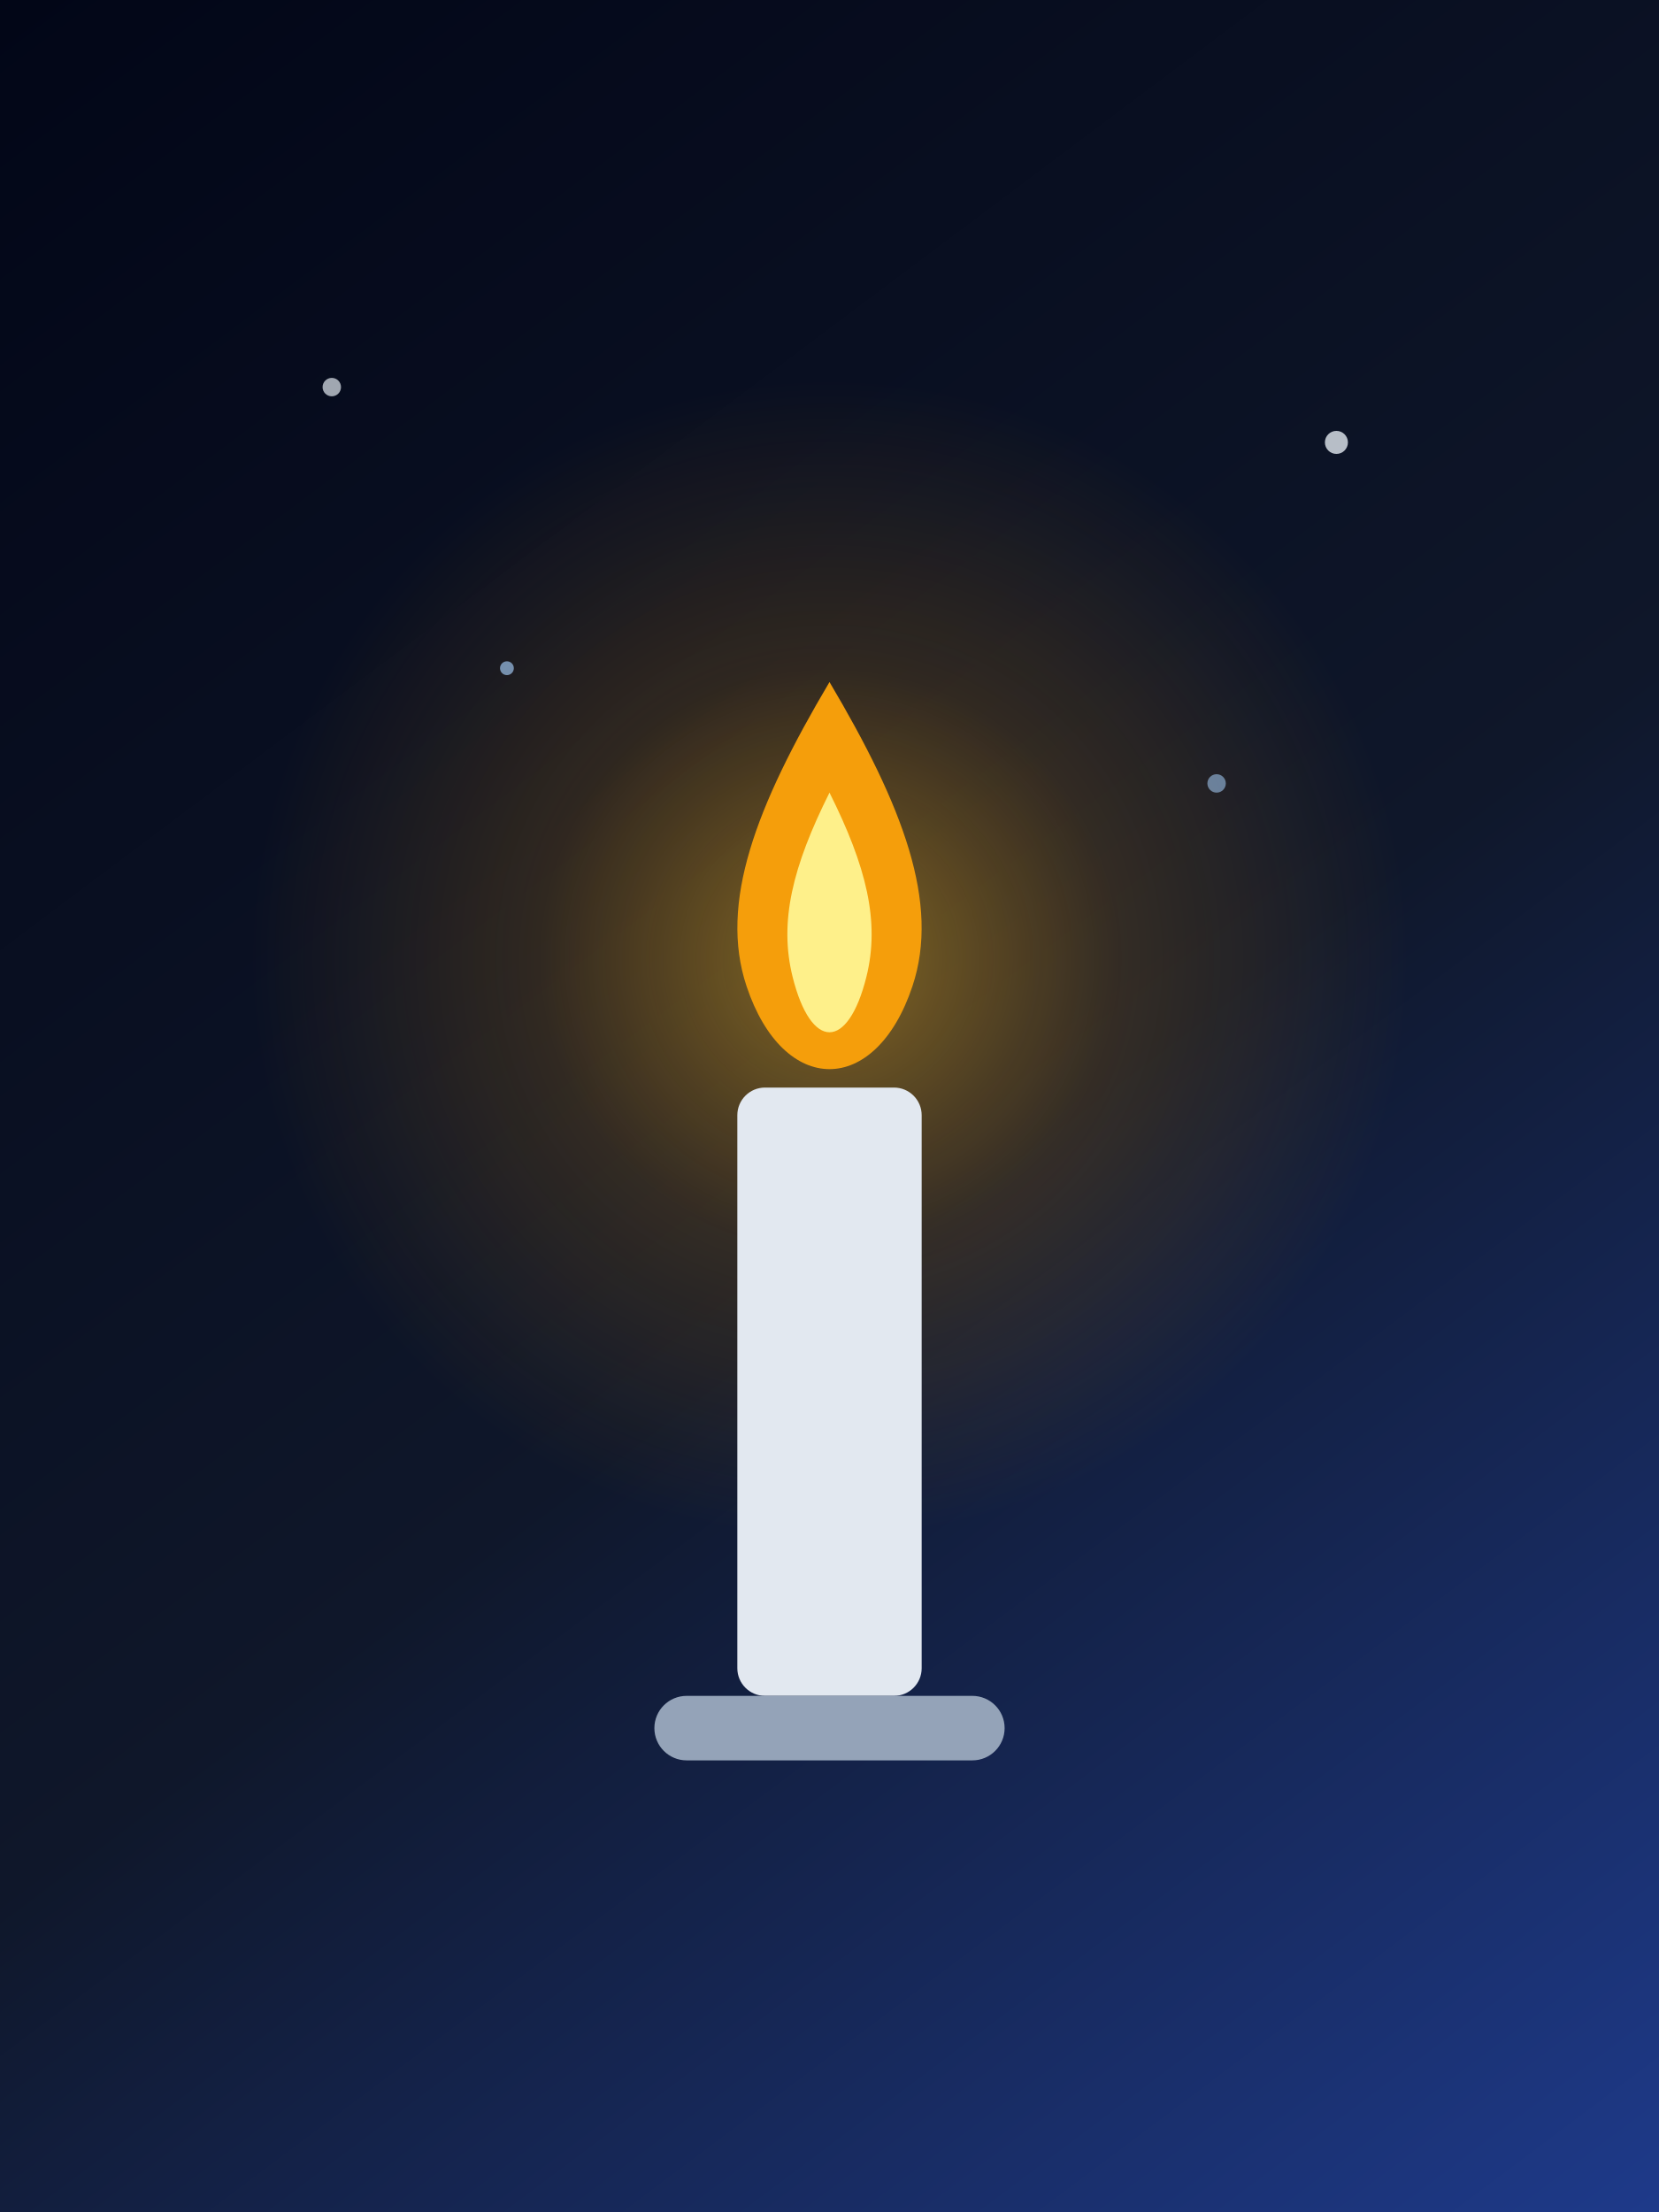
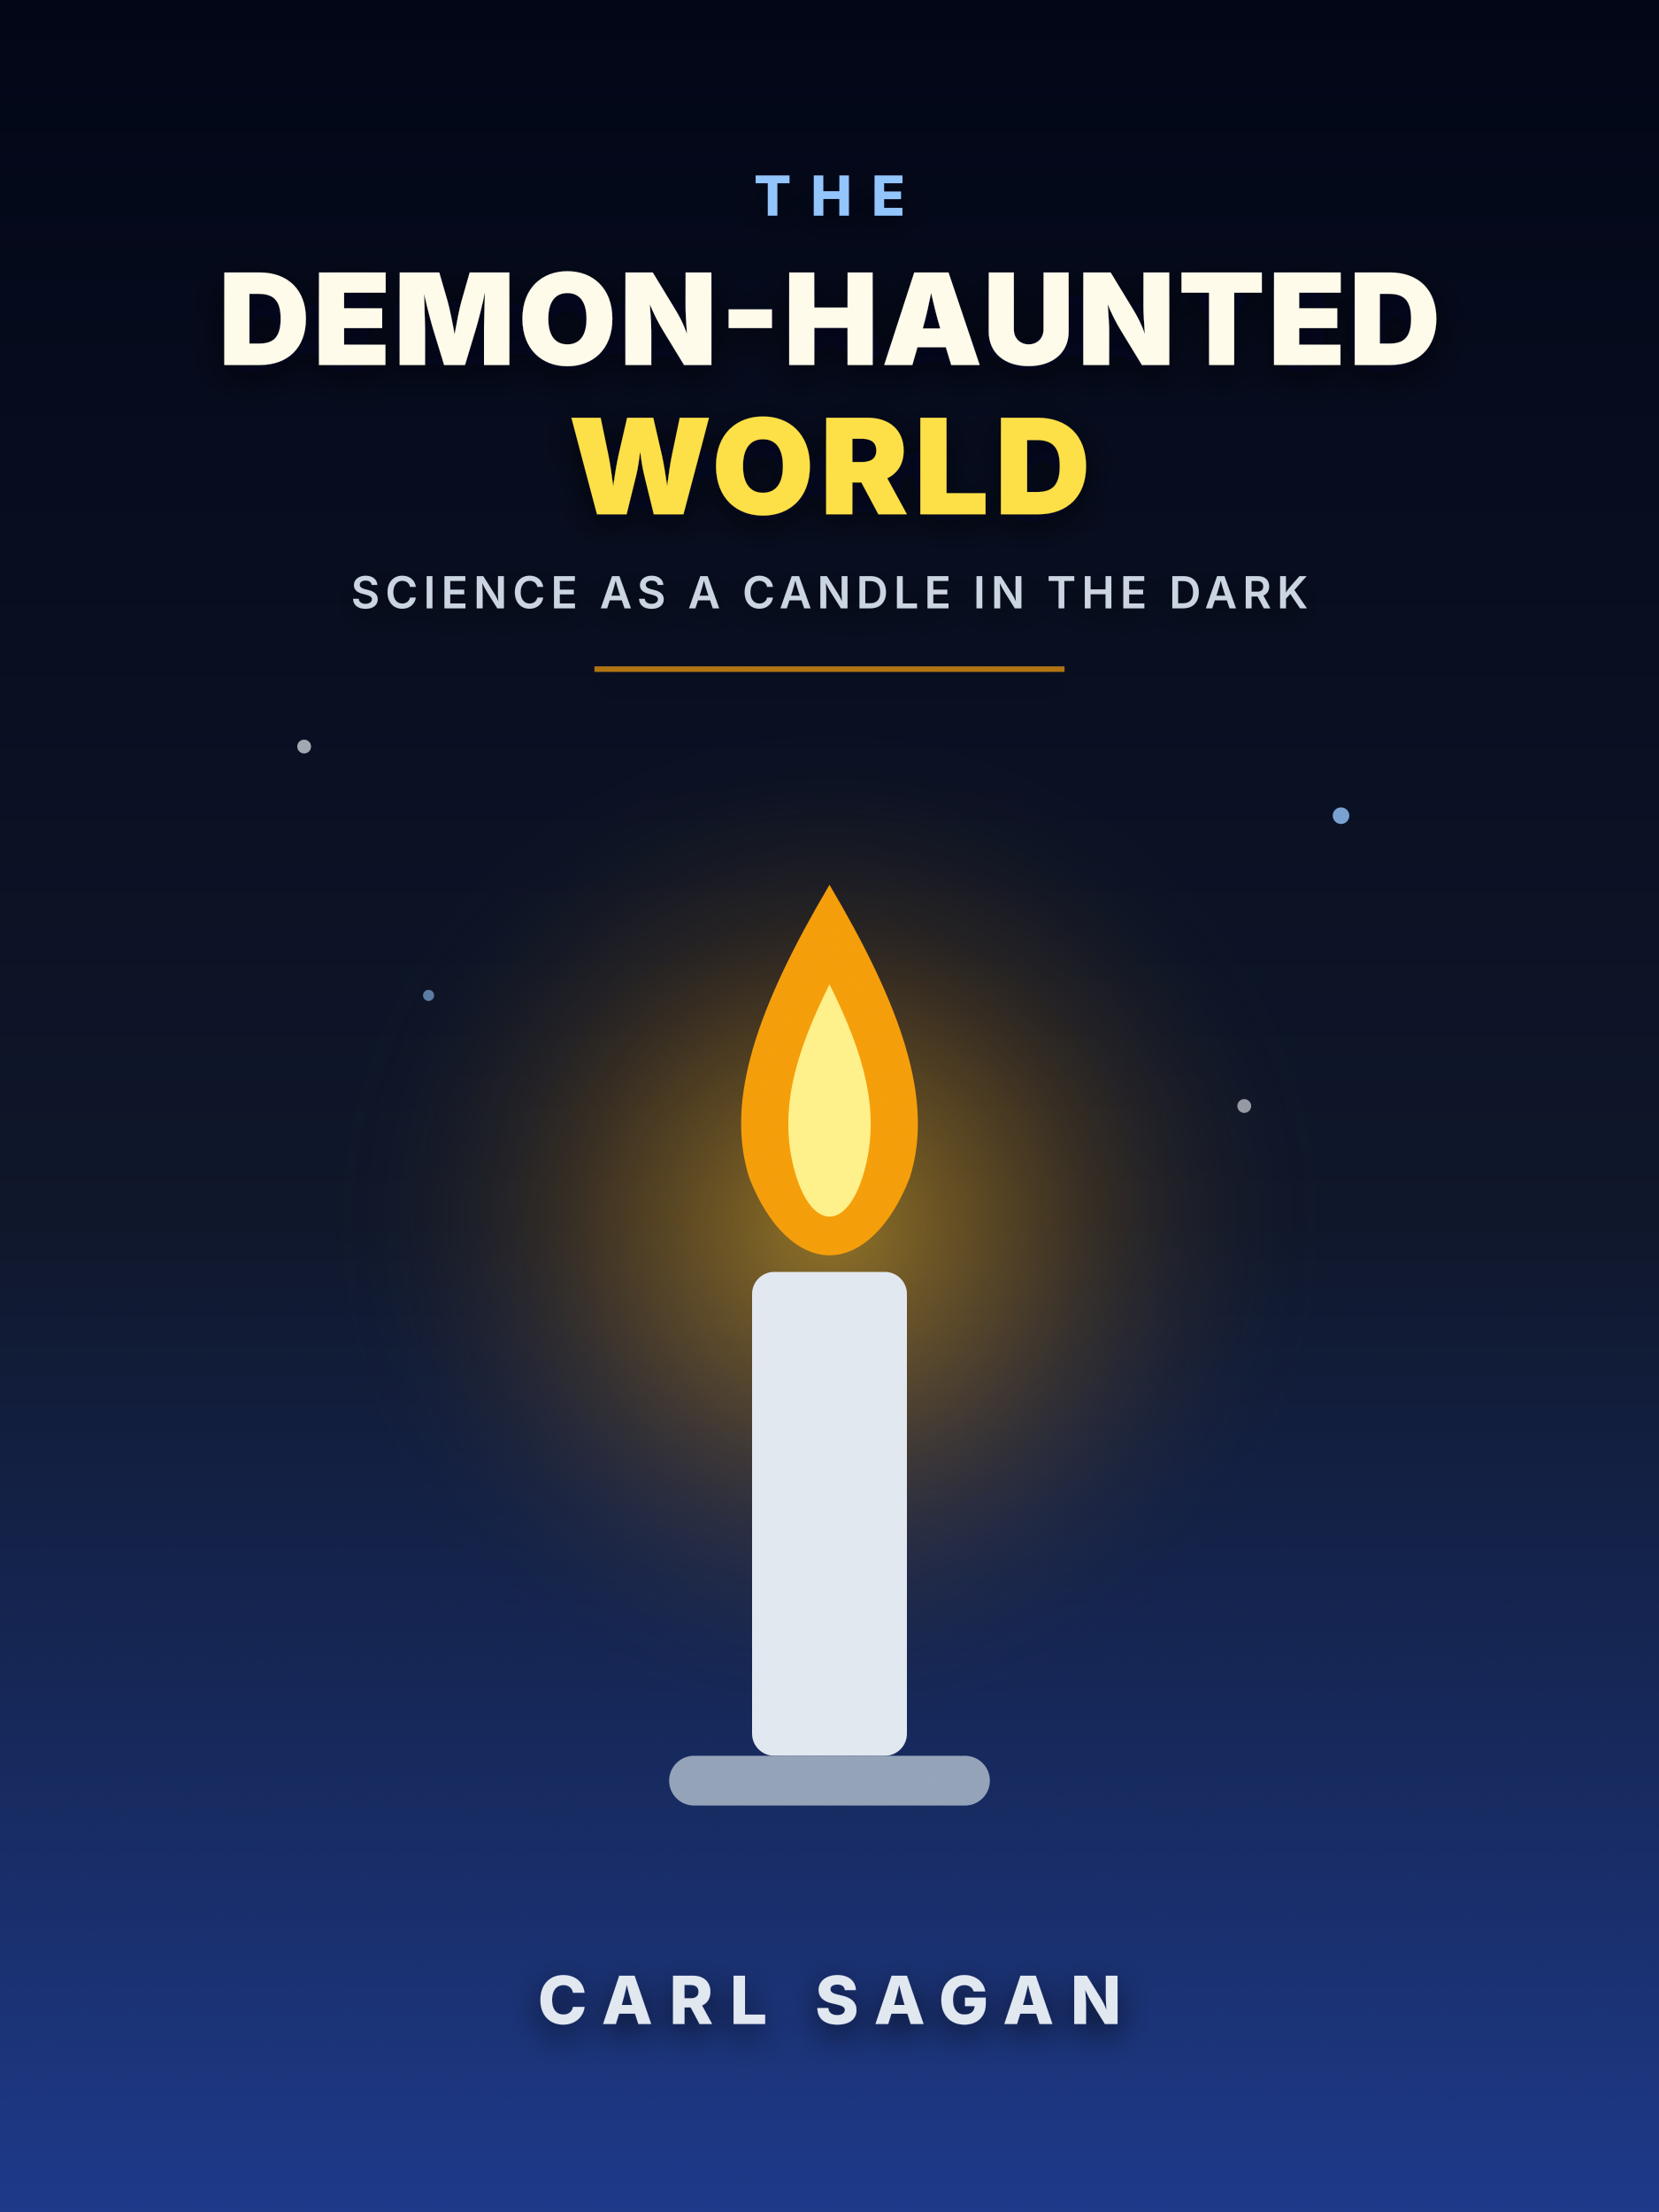
- <svg xmlns="http://www.w3.org/2000/svg" viewBox="0 0 360 480" fill="none">
+ <svg xmlns="http://www.w3.org/2000/svg" viewBox="0 0 600 800" width="600" height="800">
  <defs>
-     <linearGradient id="bg" x1="0" y1="0" x2="360" y2="480" gradientUnits="userSpaceOnUse">
+     <linearGradient id="bgGrad" x1="0" y1="0" x2="0" y2="1">
      <stop offset="0%" stop-color="#020617" />
-       <stop offset="55%" stop-color="#0f172a" />
-       <stop offset="100%" stop-color="#1e3a8a" />
+       <stop offset="55%" stop-color="#0F172A" />
+       <stop offset="100%" stop-color="#1E3A8A" />
    </linearGradient>
-     <radialGradient id="candle" cx="50%" cy="46%" r="42%">
-       <stop offset="0%" stop-color="#fbbf24" stop-opacity="0.5" />
-       <stop offset="50%" stop-color="#f59e0b" stop-opacity="0.16" />
-       <stop offset="100%" stop-color="#f59e0b" stop-opacity="0" />
+     <radialGradient id="candleGlow" cx="50%" cy="54%" r="42%">
+       <stop offset="0%" stop-color="#FBBF24" stop-opacity="0.55" />
+       <stop offset="50%" stop-color="#F59E0B" stop-opacity="0.18" />
+       <stop offset="100%" stop-color="#0F172A" stop-opacity="0" />
    </radialGradient>
+     <filter id="textShadow" x="-20%" y="-20%" width="140%" height="140%">
+       <feDropShadow dx="0" dy="4" stdDeviation="6" flood-color="#020617" flood-opacity="0.7" />
+     </filter>
+     <filter id="grain" x="0%" y="0%" width="100%" height="100%">
+       <feTurbulence type="fractalNoise" baseFrequency="0.75" numOctaves="3" stitchTiles="stitch" />
+       <feColorMatrix type="matrix" values="1 0 0 0 0  0 1 0 0 0  0 0 1 0 0  0 0 0 0.06 0" />
+     </filter>
  </defs>
-   <rect width="360" height="480" fill="url(#bg)" />
-   <circle cx="72" cy="84" r="2" fill="#e2e8f0" fill-opacity="0.7" />
-   <circle cx="290" cy="96" r="2.5" fill="#e2e8f0" fill-opacity="0.8" />
-   <circle cx="110" cy="145" r="1.5" fill="#93c5fd" fill-opacity="0.7" />
-   <circle cx="264" cy="170" r="2" fill="#93c5fd" fill-opacity="0.6" />
-   <circle cx="180" cy="220" r="150" fill="url(#candle)" />
-   <path d="M180 148 C196 175 204 196 198 214 C194 226 187 232 180 232 C173 232 166 226 162 214 C156 196 164 175 180 148 Z" fill="#f59e0b" />
-   <path d="M180 172 C188 188 191 200 188 212 C186 220 183 224 180 224 C177 224 174 220 172 212 C169 200 172 188 180 172 Z" fill="#fef08a" />
-   <rect x="160" y="236" width="40" height="132" rx="6" fill="#e2e8f0" />
-   <rect x="142" y="368" width="76" height="14" rx="7" fill="#94a3b8" />
+   <rect width="600" height="800" fill="url(#bgGrad)" />
+   <circle cx="110" cy="270" r="2.5" fill="#E2E8F0" opacity="0.7" />
+   <circle cx="485" cy="295" r="3" fill="#93C5FD" opacity="0.8" />
+   <circle cx="155" cy="360" r="2" fill="#93C5FD" opacity="0.6" />
+   <circle cx="450" cy="400" r="2.5" fill="#E2E8F0" opacity="0.65" />
+   <circle cx="300" cy="425" r="220" fill="url(#candleGlow)" />
+   <path d="M300 320 C326 364 338 398 329 426 C322 444 311 454 300 454 C289 454 278 444 271 426 C262 398 274 364 300 320 Z" fill="#F59E0B" />
+   <path d="M300 356 C313 382 318 402 313 422 C310 434 305 440 300 440 C295 440 290 434 287 422 C282 402 287 382 300 356 Z" fill="#FEF08A" />
+   <rect x="272" y="460" width="56" height="175" rx="8" fill="#E2E8F0" />
+   <rect x="242" y="635" width="116" height="18" rx="9" fill="#94A3B8" />
+   <g filter="url(#textShadow)" text-anchor="middle" font-family="'Inter', 'Segoe UI', system-ui, -apple-system, sans-serif">
+     <text x="300" y="78" fill="#93C5FD" font-size="20" font-weight="800" letter-spacing="7">THE</text>
+     <text x="300" y="132" fill="#FFFBEB" font-size="46" font-weight="900" letter-spacing="1">DEMON-HAUNTED</text>
+     <text x="300" y="186" fill="#FDE047" font-size="48" font-weight="900" letter-spacing="2">WORLD</text>
+     <text x="300" y="220" fill="#CBD5E1" font-size="16" font-weight="600" letter-spacing="2">SCIENCE AS A CANDLE IN THE DARK</text>
+     <line x1="215" y1="242" x2="385" y2="242" stroke="#F59E0B" stroke-width="2" opacity="0.7" />
+     <text x="300" y="732" fill="#E2E8F0" font-size="24" font-weight="800" letter-spacing="6">CARL SAGAN</text>
+   </g>
+   <rect width="600" height="800" fill="#FFFFFF" filter="url(#grain)" opacity="0.35" style="mix-blend-mode: overlay;" />
</svg>
